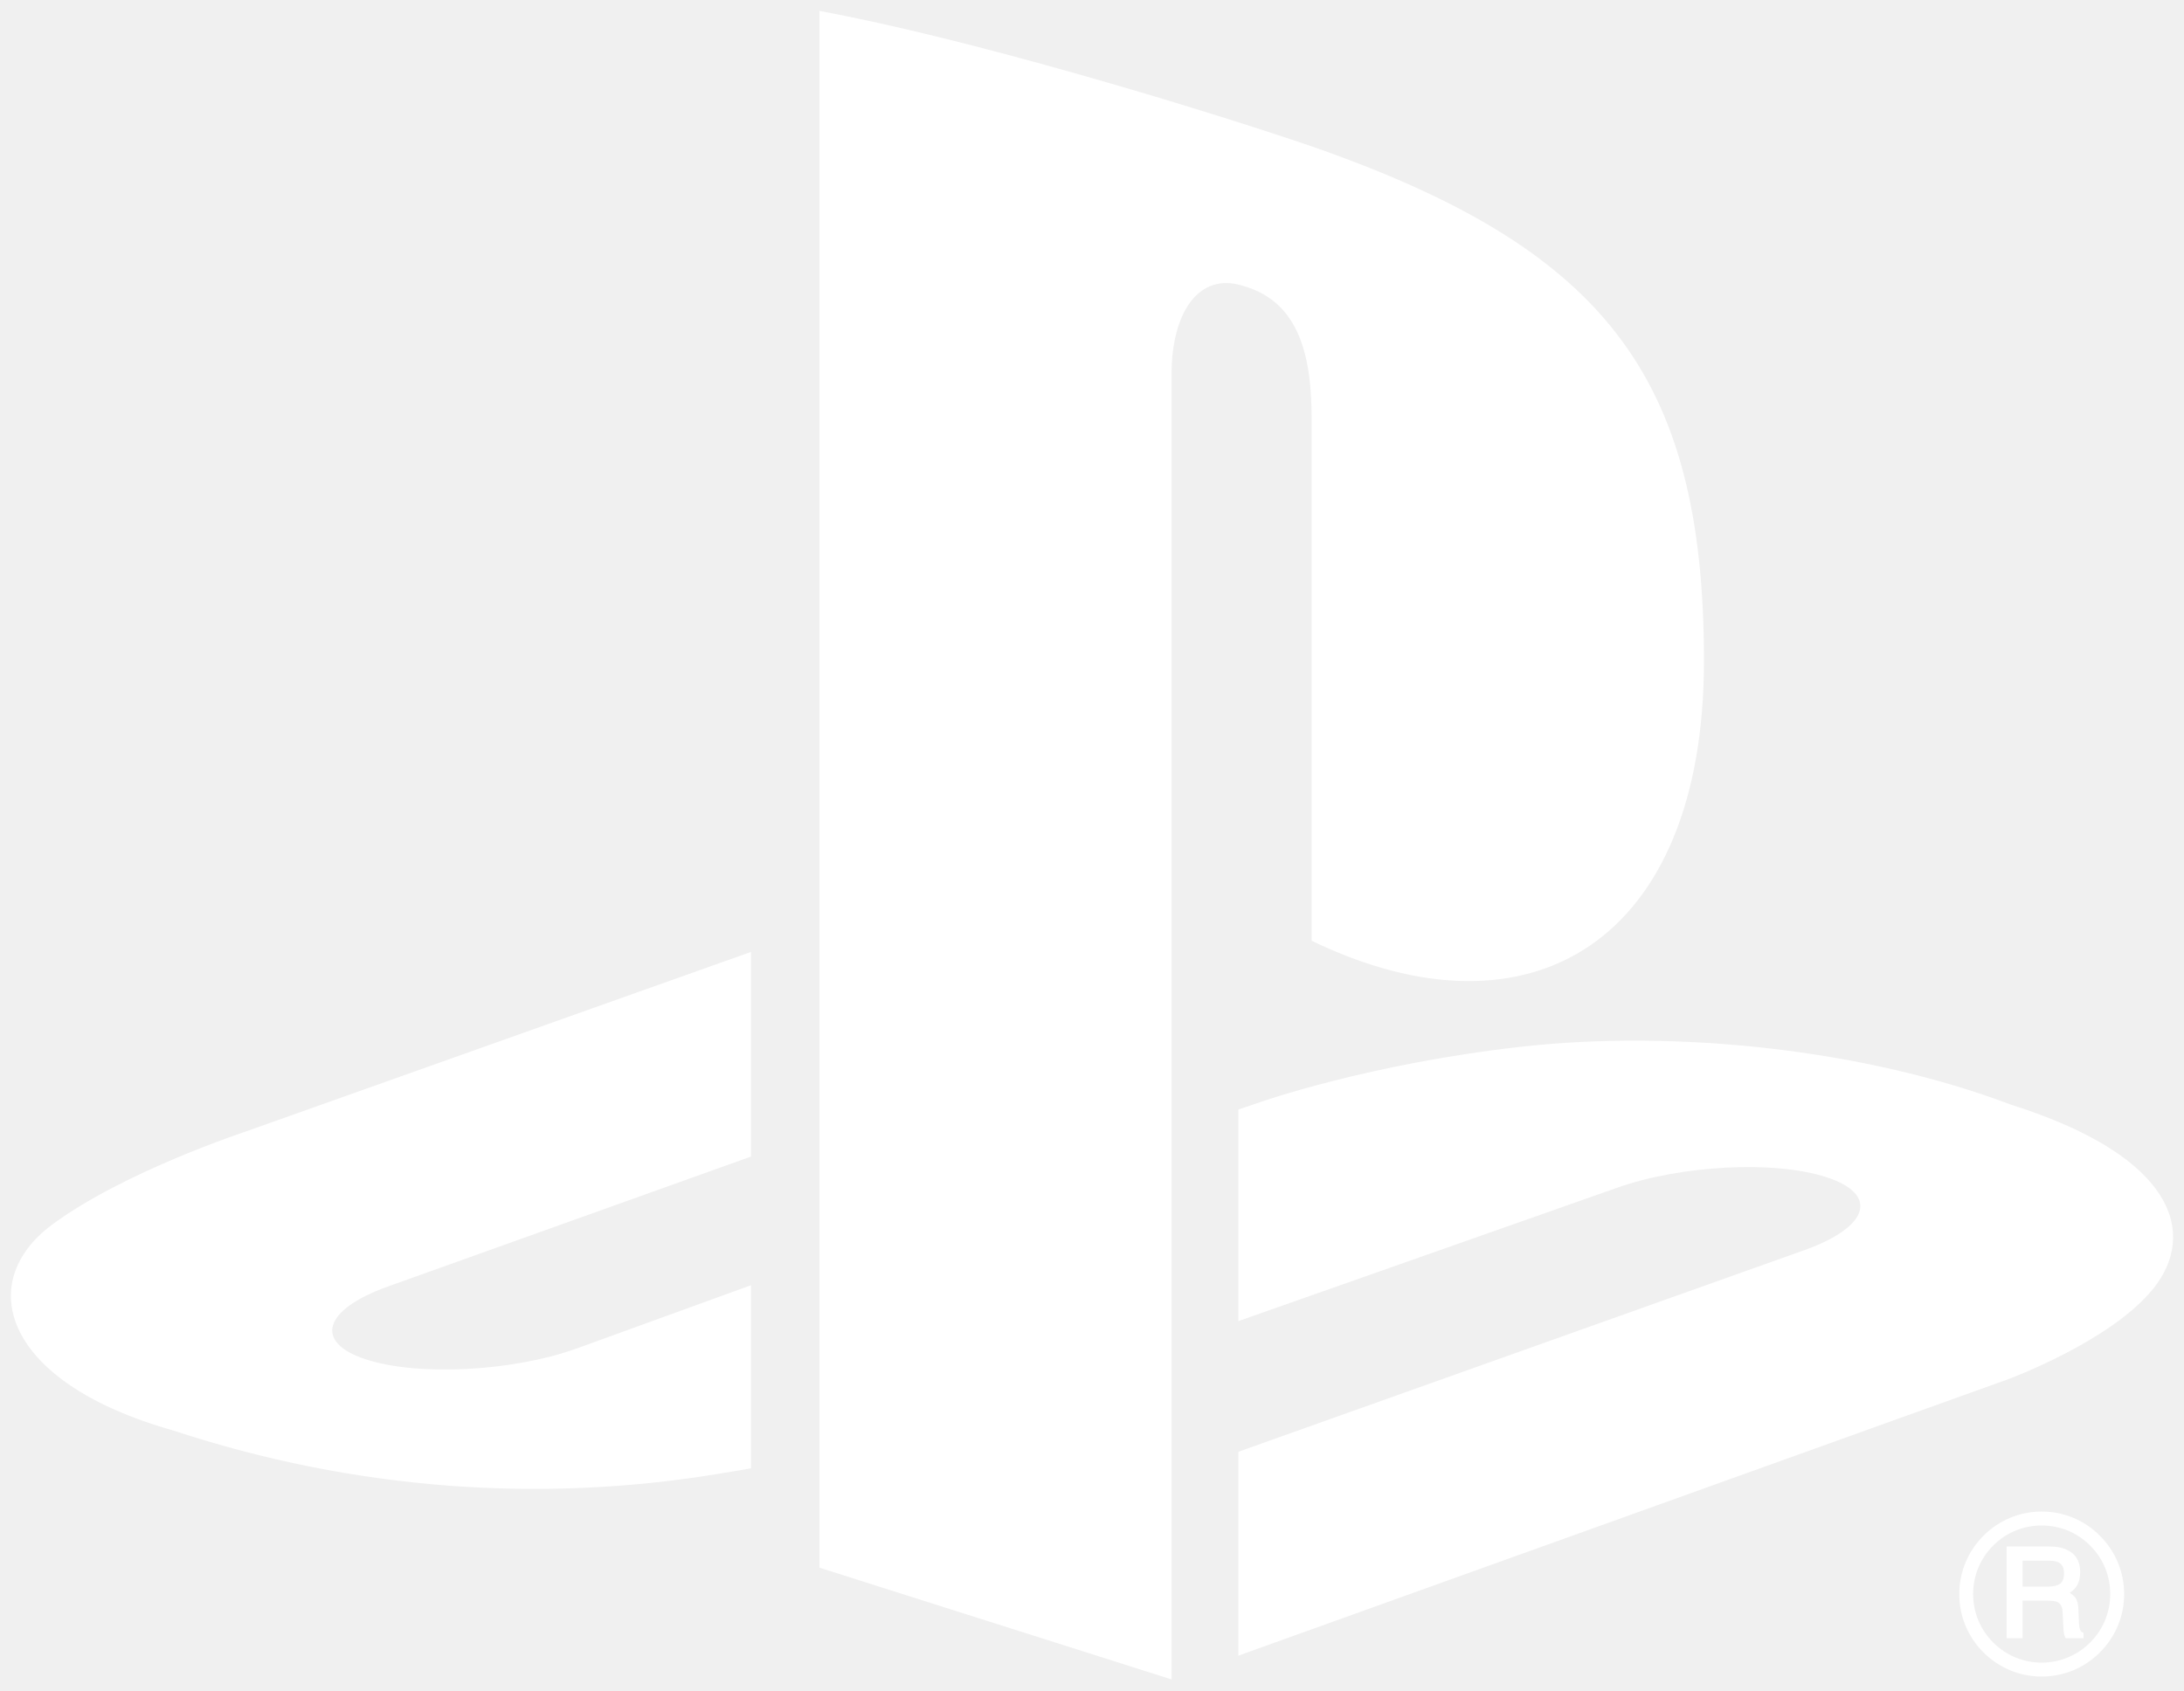
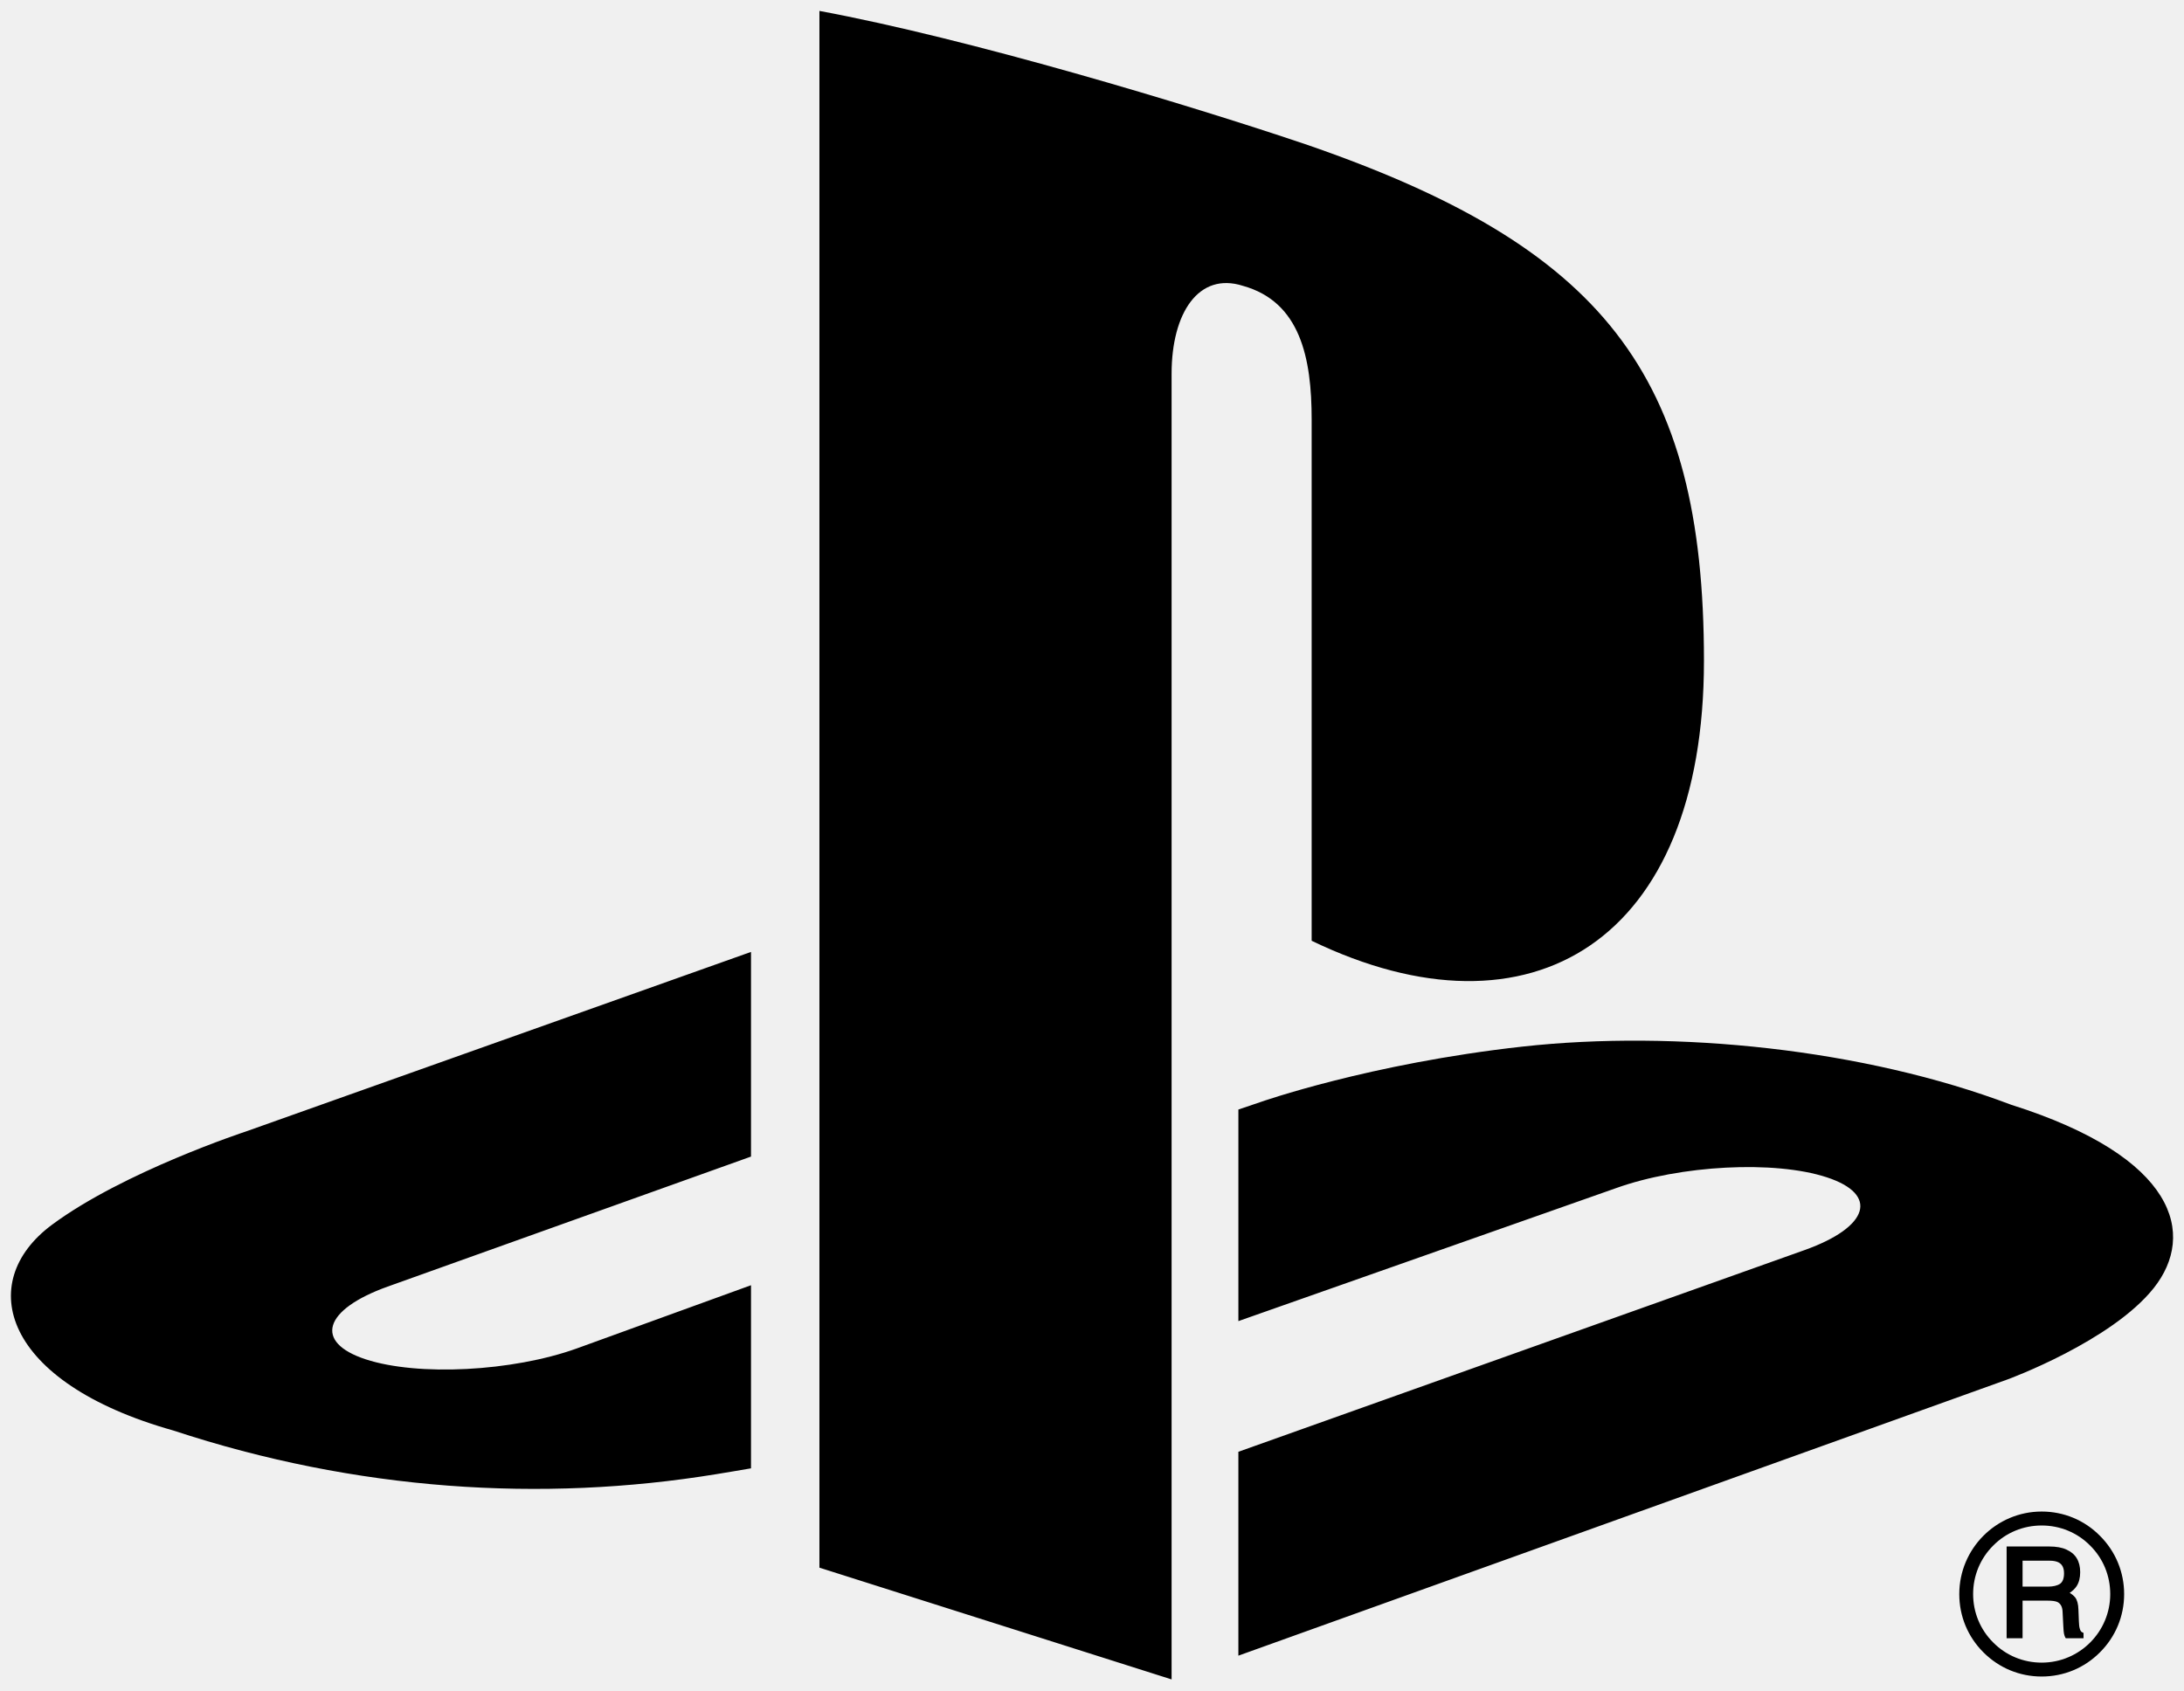
<svg xmlns="http://www.w3.org/2000/svg" version="1.1" id="svg41117" viewBox="0 0 200 154.819" height="154.819" width="200" preserveAspectRatio="xMidYMid">
  <defs id="defs41119">
    <style id="style41121">

      .cls-2 {
-         fill: #ffffff;
+         fill: #000000;
      }
    </style>
  </defs>
-   <path style="fill:#ffffff;fill-opacity:1;fill-rule:evenodd" class="cls-2" id="path-1" d="m 197.239,117.962 c -3.868,4.88 -13.344,8.361 -13.344,8.361 0,0 -70.491,25.32 -70.491,25.32 0,0 0,-18.673 0,-18.673 0,0 51.877,-18.484 51.877,-18.484 5.887,-2.109 6.791,-5.091 2.006,-6.656 -4.776,-1.57 -13.425,-1.12 -19.316,0.998 0,0 -34.566,12.174 -34.566,12.174 0,0 0,-19.379 0,-19.379 0,0 1.992,-0.675 1.992,-0.675 0,0 9.989,-3.535 24.034,-5.091 14.045,-1.547 31.243,0.211 44.744,5.329 15.214,4.808 16.928,11.895 13.065,16.775 z M 120.115,86.166 c 0,0 0,-47.753 0,-47.753 0,-5.608 -1.034,-10.771 -6.296,-12.233 -4.03,-1.291 -6.53,2.451 -6.53,8.055 0,0 0,119.584 0,119.584 0,0 -32.25,-10.236 -32.25,-10.236 0,0 0,-142.583 0,-142.583 13.712,2.545 33.689,8.563 44.429,12.183 27.312,9.377 36.572,21.047 36.572,47.343 0,25.63 -15.822,35.344 -35.925,25.639 z M 15.862,131.018 C 0.243,126.619 -2.357,117.454 4.763,112.174 c 6.58,-4.875 17.769,-8.545 17.769,-8.545 0,0 46.241,-16.442 46.241,-16.442 0,0 0,18.745 0,18.745 0,0 -33.276,11.909 -33.276,11.909 -5.878,2.109 -6.782,5.095 -2.006,6.661 4.781,1.565 13.434,1.12 19.321,-0.994 0,0 15.961,-5.793 15.961,-5.793 0,0 0,16.771 0,16.771 -1.012,0.18 -2.141,0.36 -3.184,0.535 -15.966,2.608 -32.97,1.52 -49.727,-4.003 z m 171.105,7.425 c 2.019,0 3.913,0.783 5.338,2.226 1.426,1.421 2.213,3.319 2.213,5.334 0,2.024 -0.787,3.913 -2.213,5.334 -1.426,1.435 -3.319,2.217 -5.338,2.217 -2.019,0 -3.908,-0.783 -5.338,-2.217 -1.426,-1.421 -2.208,-3.31 -2.208,-5.334 0,-4.165 3.382,-7.56 7.547,-7.56 z m -6.278,7.56 c 0,1.677 0.652,3.256 1.839,4.434 1.183,1.196 2.766,1.844 4.439,1.844 3.467,0 6.278,-2.815 6.278,-6.278 0,-1.682 -0.648,-3.261 -1.839,-4.443 -1.183,-1.196 -2.766,-1.839 -4.439,-1.839 -1.673,0 -3.256,0.643 -4.439,1.839 -1.187,1.183 -1.839,2.761 -1.839,4.443 z m 8.558,-4.07 c 0.828,0.364 1.246,1.066 1.246,2.064 0,0.513 -0.108,0.944 -0.328,1.282 -0.157,0.243 -0.382,0.441 -0.634,0.612 0.198,0.117 0.373,0.256 0.504,0.418 0.18,0.234 0.283,0.607 0.297,1.115 0,0 0.041,1.075 0.041,1.075 0.013,0.288 0.032,0.508 0.076,0.643 0.045,0.198 0.13,0.324 0.238,0.364 0,0 0.112,0.054 0.112,0.054 0,0 0,0.121 0,0.121 0,0 0,0.184 0,0.184 0,0 0,0.184 0,0.184 0,0 -0.184,0 -0.184,0 0,0 -1.336,0 -1.336,0 0,0 -0.108,0 -0.108,0 0,0 -0.054,-0.094 -0.054,-0.094 -0.045,-0.09 -0.076,-0.193 -0.108,-0.328 -0.022,-0.121 -0.045,-0.333 -0.059,-0.657 0,0 -0.068,-1.336 -0.068,-1.336 -0.018,-0.463 -0.175,-0.751 -0.472,-0.904 -0.184,-0.085 -0.49,-0.126 -0.904,-0.126 0,0 -2.289,0 -2.289,0 0,0 0,3.261 0,3.261 0,0 0,0.184 0,0.184 0,0 -0.189,0 -0.189,0 0,0 -1.088,0 -1.088,0 0,0 -0.184,0 -0.184,0 0,0 0,-0.184 0,-0.184 0,0 0,-8.037 0,-8.037 0,0 0,-0.184 0,-0.184 0,0 0.184,0 0.184,0 0,0 3.719,0 3.719,0 0.639,0 1.174,0.094 1.588,0.288 z m -4.03,3.386 c 0,0 2.33,0 2.33,0 0.468,0 0.841,-0.086 1.106,-0.261 0.243,-0.175 0.36,-0.495 0.36,-0.958 0,-0.504 -0.166,-0.832 -0.517,-1.007 -0.193,-0.094 -0.463,-0.148 -0.805,-0.148 0,0 -2.474,0 -2.474,0 0,0 0,2.375 0,2.375 z" />
+   <path style="fill:#000000;fill-opacity:1;fill-rule:evenodd" class="cls-2" id="path-1" d="m 197.239,117.962 c -3.868,4.88 -13.344,8.361 -13.344,8.361 0,0 -70.491,25.32 -70.491,25.32 0,0 0,-18.673 0,-18.673 0,0 51.877,-18.484 51.877,-18.484 5.887,-2.109 6.791,-5.091 2.006,-6.656 -4.776,-1.57 -13.425,-1.12 -19.316,0.998 0,0 -34.566,12.174 -34.566,12.174 0,0 0,-19.379 0,-19.379 0,0 1.992,-0.675 1.992,-0.675 0,0 9.989,-3.535 24.034,-5.091 14.045,-1.547 31.243,0.211 44.744,5.329 15.214,4.808 16.928,11.895 13.065,16.775 z M 120.115,86.166 c 0,0 0,-47.753 0,-47.753 0,-5.608 -1.034,-10.771 -6.296,-12.233 -4.03,-1.291 -6.53,2.451 -6.53,8.055 0,0 0,119.584 0,119.584 0,0 -32.25,-10.236 -32.25,-10.236 0,0 0,-142.583 0,-142.583 13.712,2.545 33.689,8.563 44.429,12.183 27.312,9.377 36.572,21.047 36.572,47.343 0,25.63 -15.822,35.344 -35.925,25.639 z M 15.862,131.018 C 0.243,126.619 -2.357,117.454 4.763,112.174 c 6.58,-4.875 17.769,-8.545 17.769,-8.545 0,0 46.241,-16.442 46.241,-16.442 0,0 0,18.745 0,18.745 0,0 -33.276,11.909 -33.276,11.909 -5.878,2.109 -6.782,5.095 -2.006,6.661 4.781,1.565 13.434,1.12 19.321,-0.994 0,0 15.961,-5.793 15.961,-5.793 0,0 0,16.771 0,16.771 -1.012,0.18 -2.141,0.36 -3.184,0.535 -15.966,2.608 -32.97,1.52 -49.727,-4.003 z m 171.105,7.425 c 2.019,0 3.913,0.783 5.338,2.226 1.426,1.421 2.213,3.319 2.213,5.334 0,2.024 -0.787,3.913 -2.213,5.334 -1.426,1.435 -3.319,2.217 -5.338,2.217 -2.019,0 -3.908,-0.783 -5.338,-2.217 -1.426,-1.421 -2.208,-3.31 -2.208,-5.334 0,-4.165 3.382,-7.56 7.547,-7.56 z m -6.278,7.56 c 0,1.677 0.652,3.256 1.839,4.434 1.183,1.196 2.766,1.844 4.439,1.844 3.467,0 6.278,-2.815 6.278,-6.278 0,-1.682 -0.648,-3.261 -1.839,-4.443 -1.183,-1.196 -2.766,-1.839 -4.439,-1.839 -1.673,0 -3.256,0.643 -4.439,1.839 -1.187,1.183 -1.839,2.761 -1.839,4.443 z m 8.558,-4.07 c 0.828,0.364 1.246,1.066 1.246,2.064 0,0.513 -0.108,0.944 -0.328,1.282 -0.157,0.243 -0.382,0.441 -0.634,0.612 0.198,0.117 0.373,0.256 0.504,0.418 0.18,0.234 0.283,0.607 0.297,1.115 0,0 0.041,1.075 0.041,1.075 0.013,0.288 0.032,0.508 0.076,0.643 0.045,0.198 0.13,0.324 0.238,0.364 0,0 0.112,0.054 0.112,0.054 0,0 0,0.121 0,0.121 0,0 0,0.184 0,0.184 0,0 0,0.184 0,0.184 0,0 -0.184,0 -0.184,0 0,0 -1.336,0 -1.336,0 0,0 -0.108,0 -0.108,0 0,0 -0.054,-0.094 -0.054,-0.094 -0.045,-0.09 -0.076,-0.193 -0.108,-0.328 -0.022,-0.121 -0.045,-0.333 -0.059,-0.657 0,0 -0.068,-1.336 -0.068,-1.336 -0.018,-0.463 -0.175,-0.751 -0.472,-0.904 -0.184,-0.085 -0.49,-0.126 -0.904,-0.126 0,0 -2.289,0 -2.289,0 0,0 0,3.261 0,3.261 0,0 0,0.184 0,0.184 0,0 -0.189,0 -0.189,0 0,0 -1.088,0 -1.088,0 0,0 -0.184,0 -0.184,0 0,0 0,-0.184 0,-0.184 0,0 0,-8.037 0,-8.037 0,0 0,-0.184 0,-0.184 0,0 0.184,0 0.184,0 0,0 3.719,0 3.719,0 0.639,0 1.174,0.094 1.588,0.288 z m -4.03,3.386 c 0,0 2.33,0 2.33,0 0.468,0 0.841,-0.086 1.106,-0.261 0.243,-0.175 0.36,-0.495 0.36,-0.958 0,-0.504 -0.166,-0.832 -0.517,-1.007 -0.193,-0.094 -0.463,-0.148 -0.805,-0.148 0,0 -2.474,0 -2.474,0 0,0 0,2.375 0,2.375 z" />
</svg>
